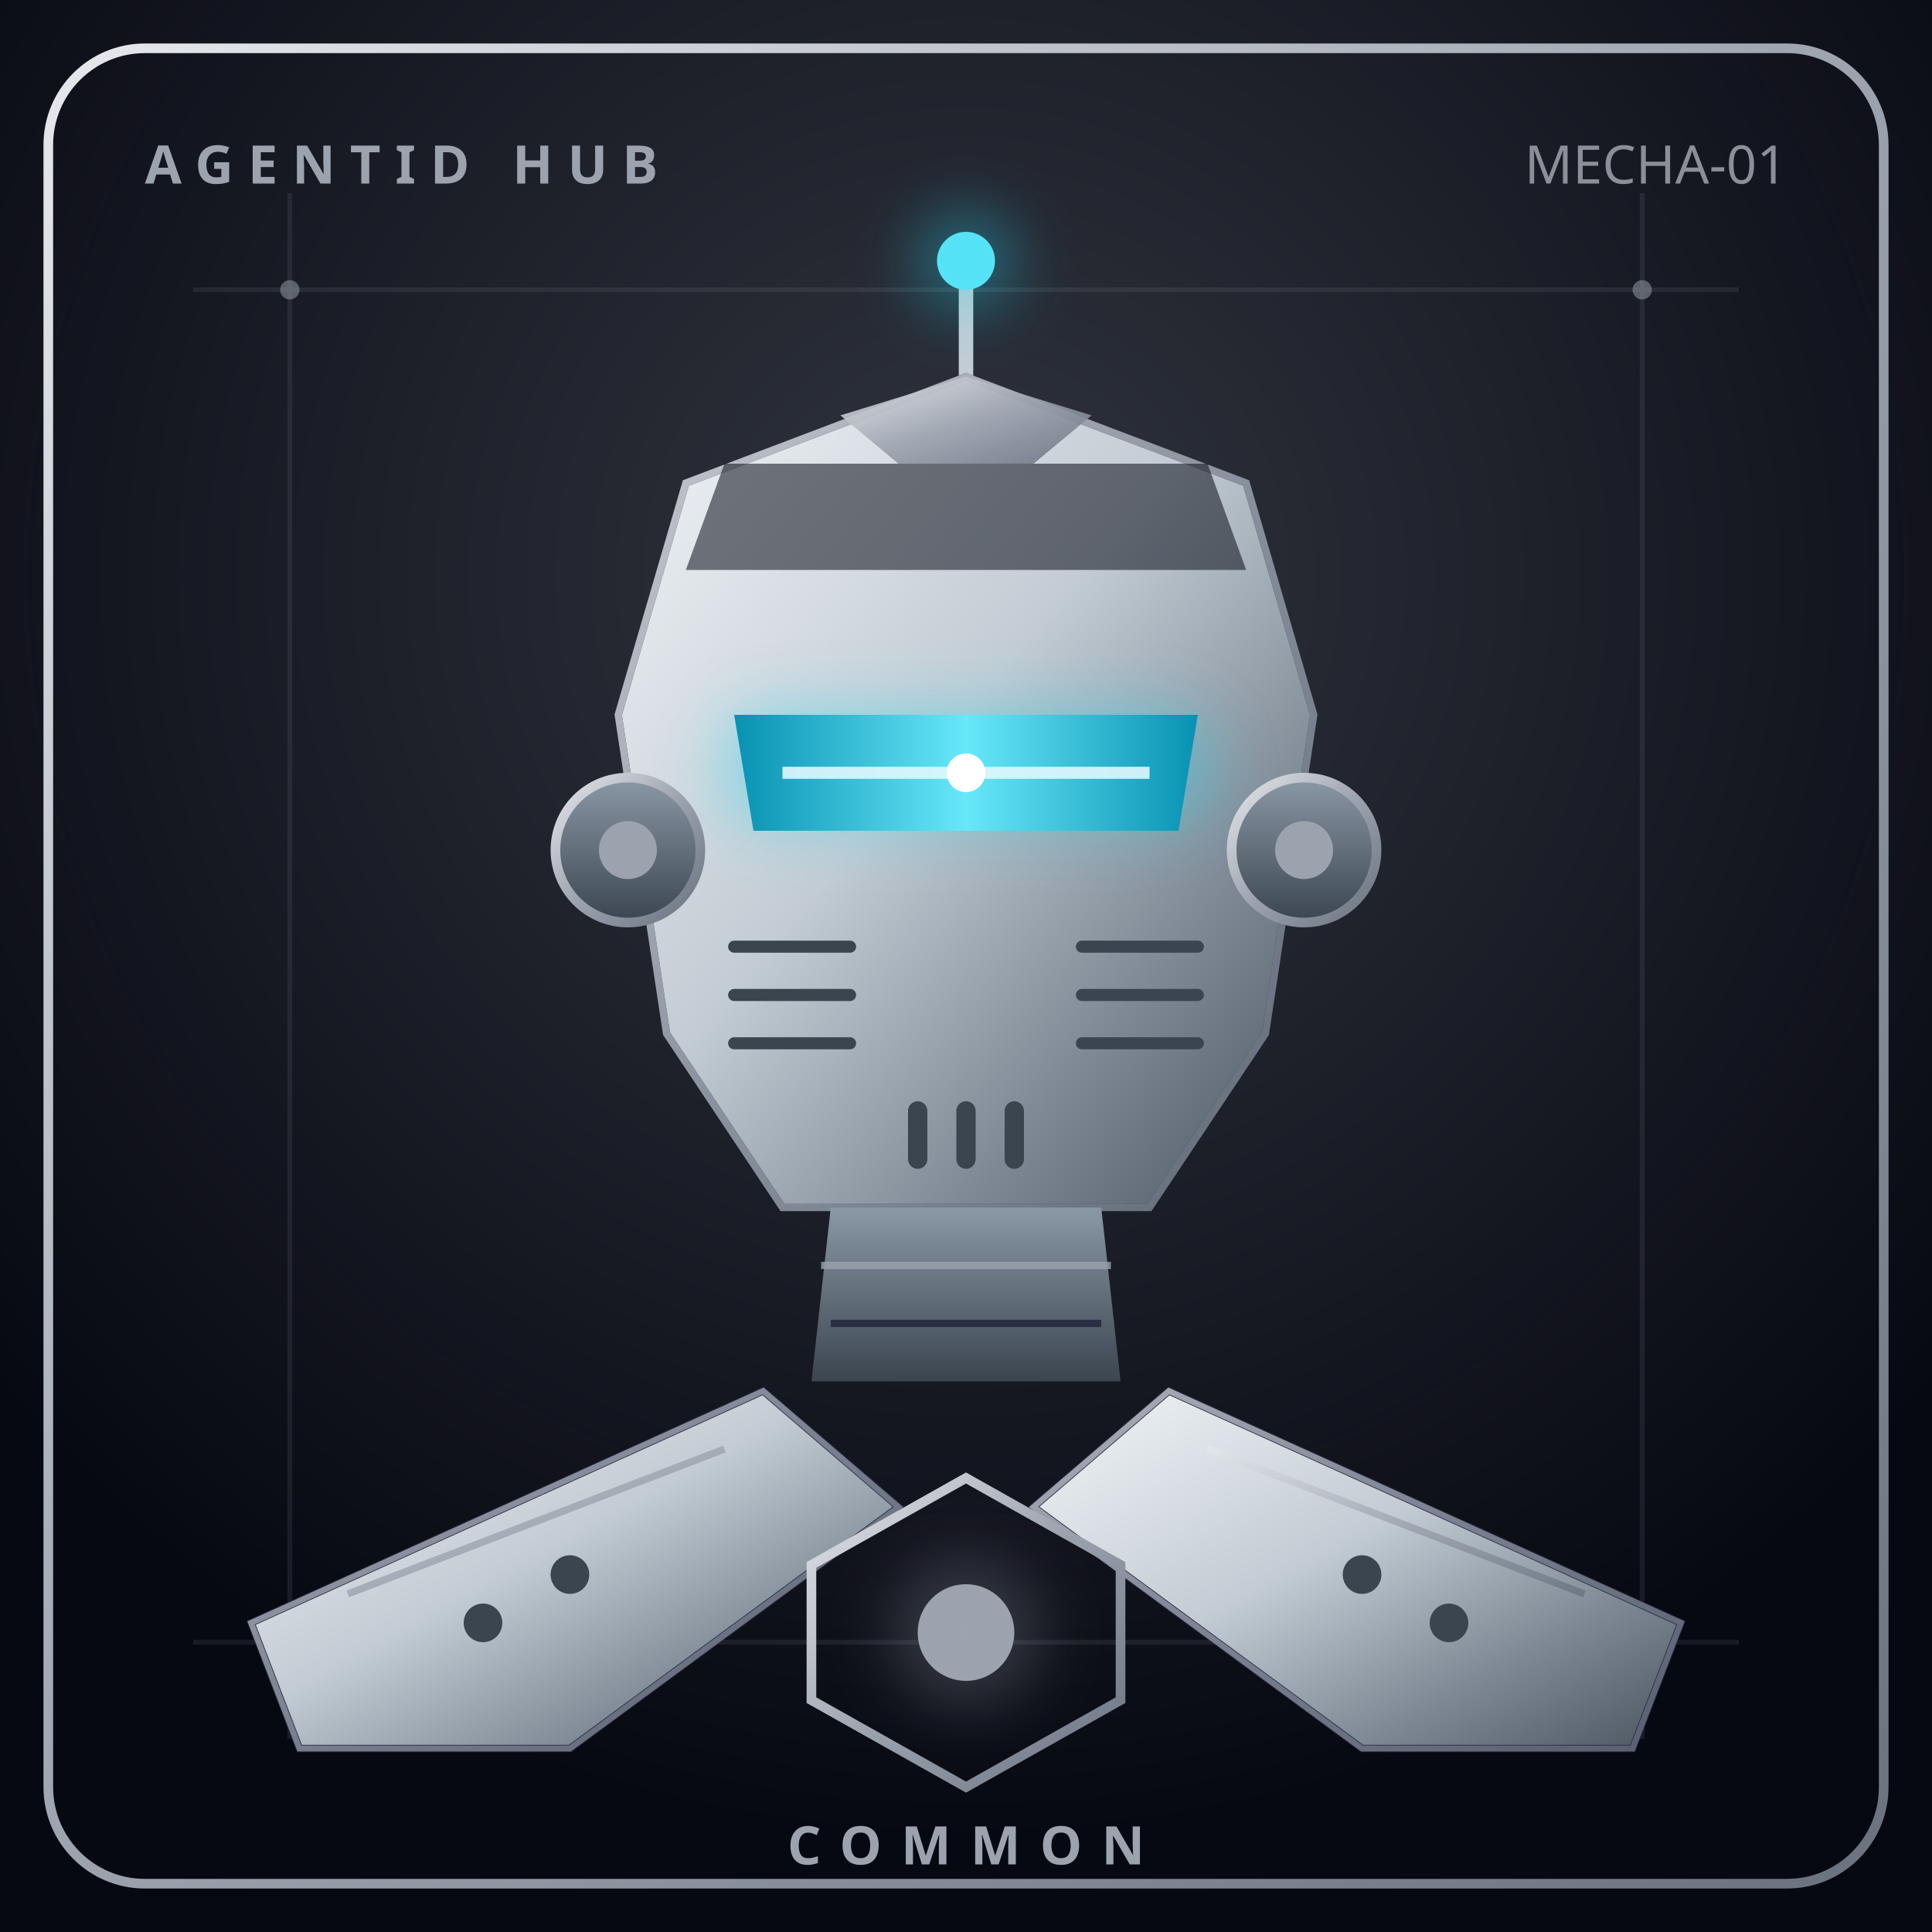
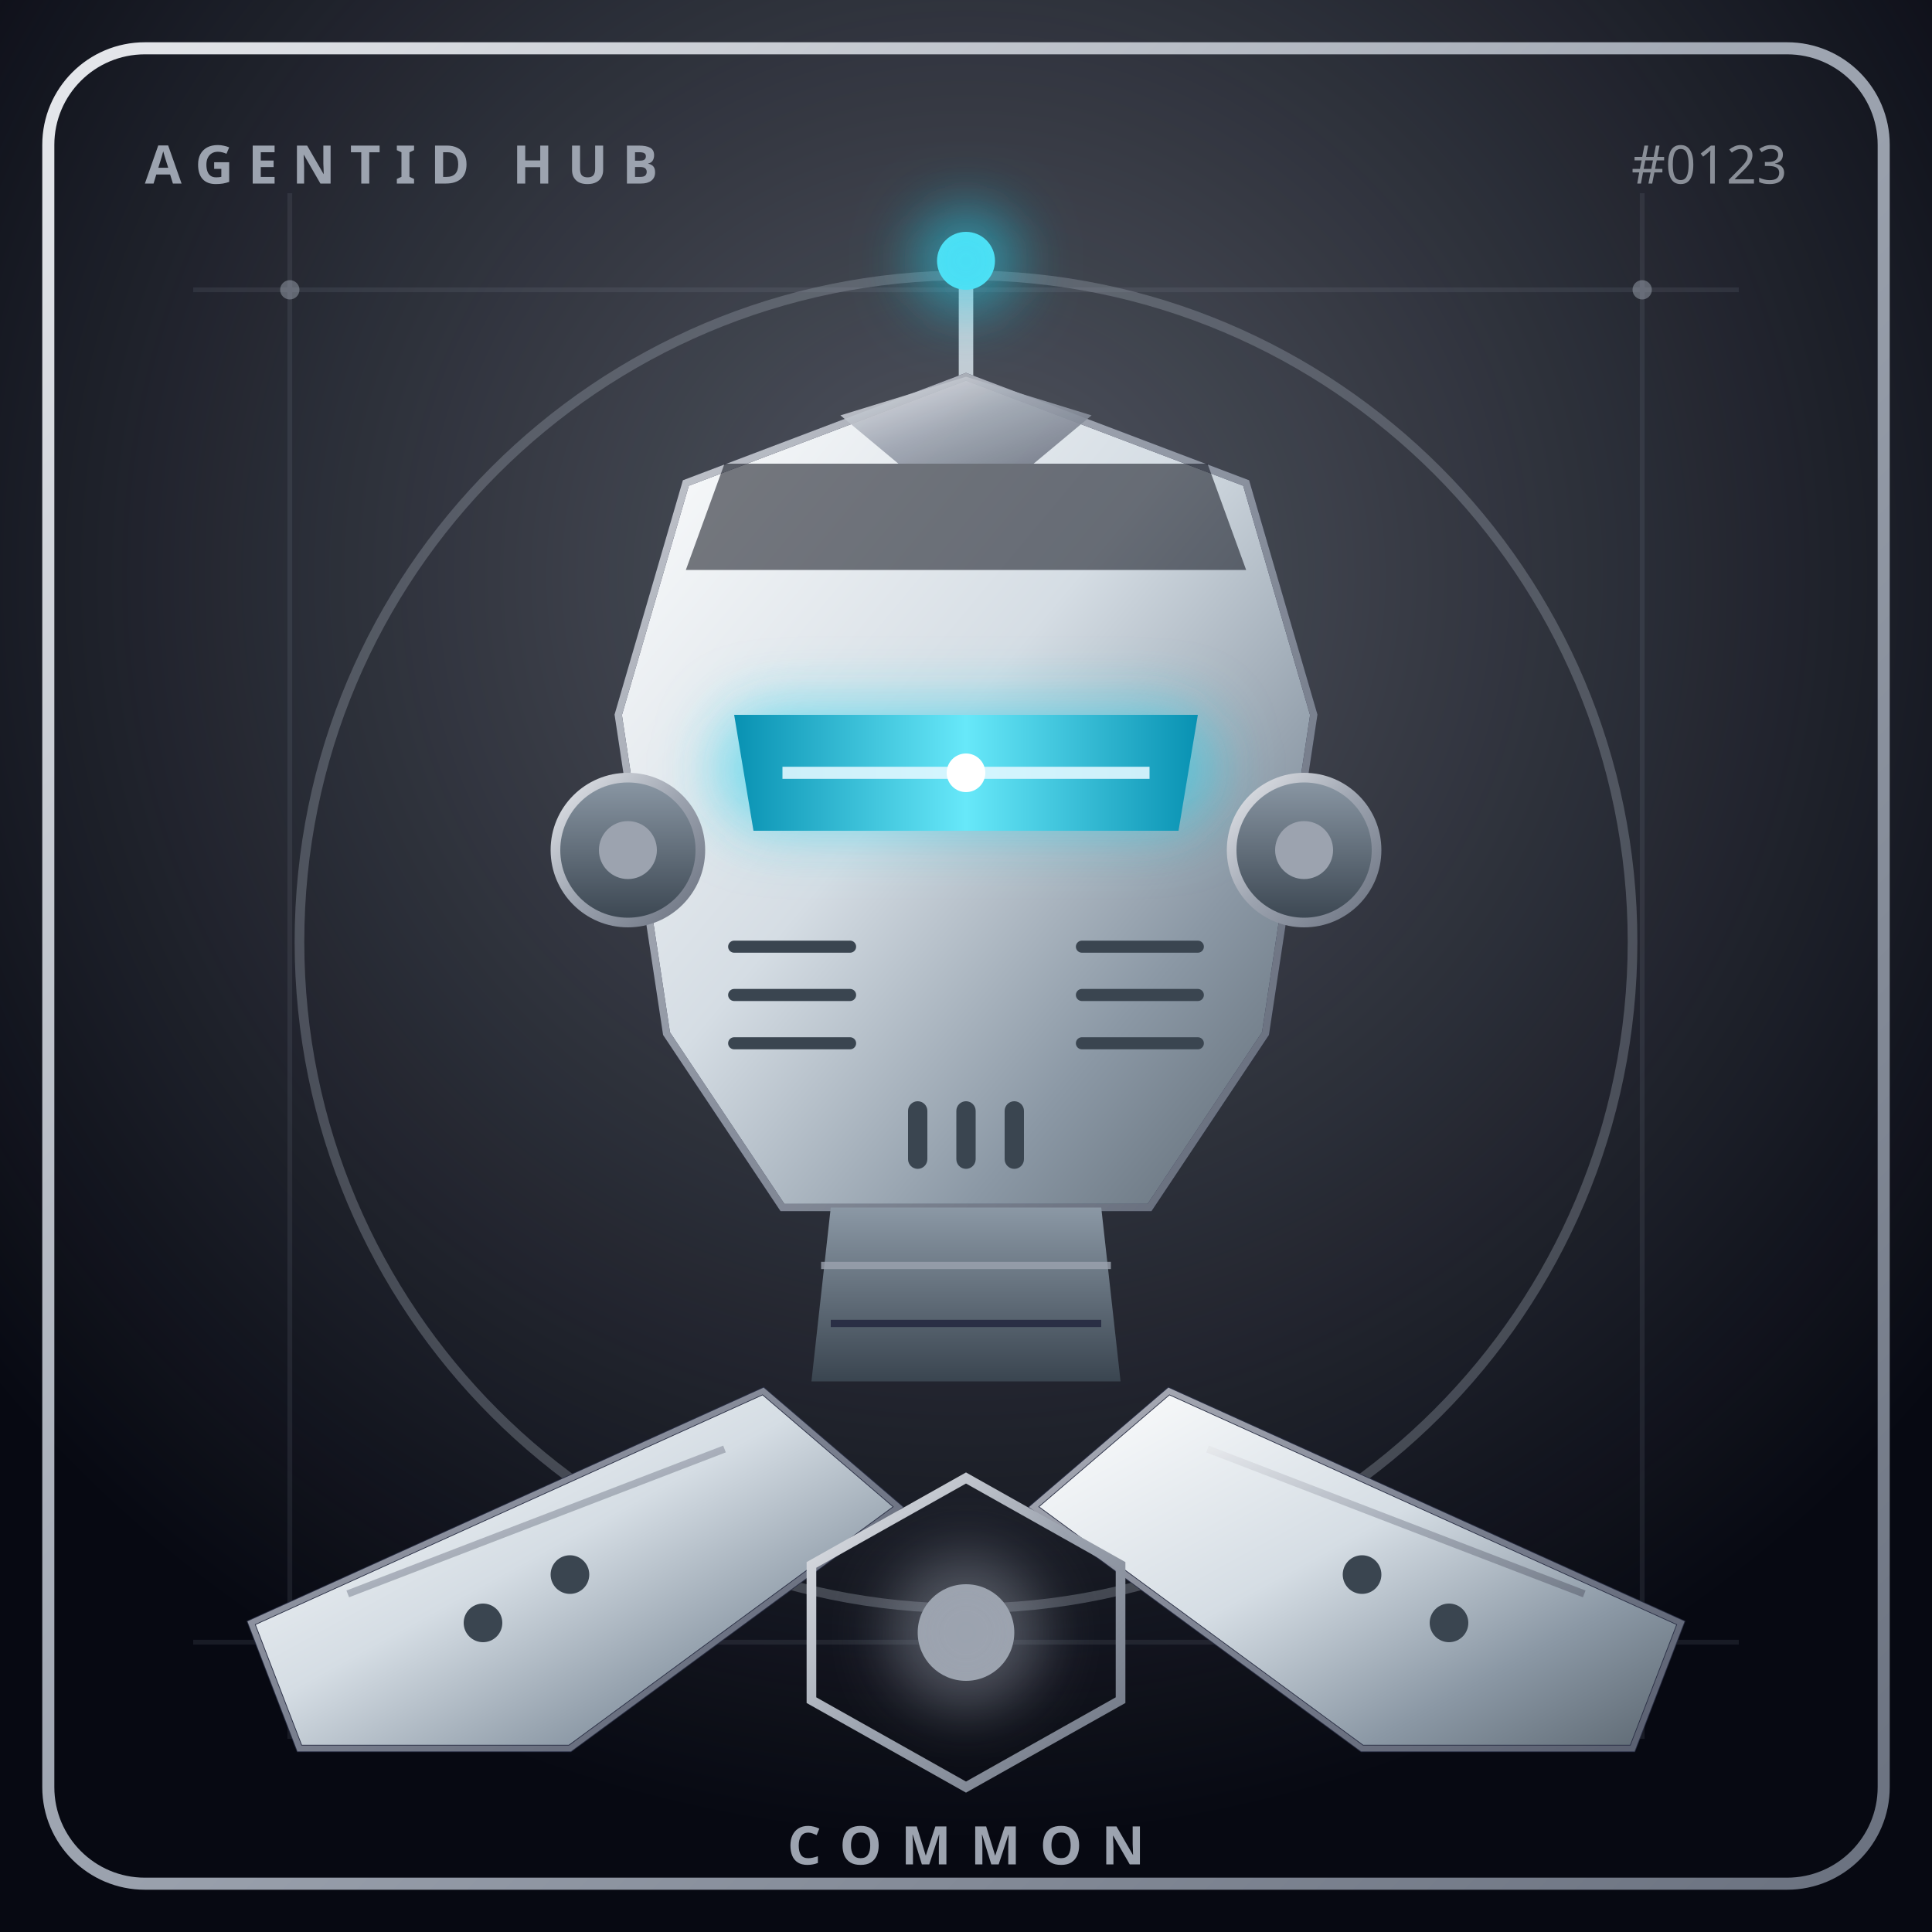
<svg xmlns="http://www.w3.org/2000/svg" width="400" height="400" viewBox="0 0 400 400">
  <defs>
    <linearGradient id="chrome" x1="0" y1="0" x2="1" y2="1">
-       <stop offset="0" stop-color="#f2f5f8" />
-       <stop offset="0.45" stop-color="#c3ccd4" />
-       <stop offset="0.75" stop-color="#7d8894" />
-       <stop offset="1" stop-color="#4a5560" />
+       <stop offset="0" stop-color="#ffffff" />
+       <stop offset="0.45" stop-color="#d5dde4" />
+       <stop offset="0.75" stop-color="#8b98a5" />
+       <stop offset="1" stop-color="#5b6670" />
    </linearGradient>
    <linearGradient id="chromeDark" x1="0" y1="0" x2="0" y2="1">
      <stop offset="0" stop-color="#8b98a5" />
      <stop offset="1" stop-color="#3a4550" />
    </linearGradient>
    <linearGradient id="gold" x1="0" y1="0" x2="1" y2="1">
      <stop offset="0" stop-color="#e5e7eb" />
      <stop offset="0.5" stop-color="#9ca3af" />
      <stop offset="1" stop-color="#6b7280" />
    </linearGradient>
    <linearGradient id="visor" x1="0" y1="0" x2="1" y2="0">
      <stop offset="0" stop-color="#0891b2" />
      <stop offset="0.5" stop-color="#67e8f9" />
      <stop offset="1" stop-color="#0891b2" />
    </linearGradient>
    <radialGradient id="glow" cx="0.5" cy="0.3" r="0.65">
-       <stop offset="0" stop-color="#9ca3af" stop-opacity="0.28" />
+       <stop offset="0" stop-color="#9ca3af" stop-opacity="0.5" />
      <stop offset="1" stop-color="#9ca3af" stop-opacity="0" />
    </radialGradient>
    <filter id="soft" x="-60%" y="-60%" width="220%" height="220%">
      <feGaussianBlur stdDeviation="6" />
    </filter>
  </defs>
  <rect width="400" height="400" fill="#070912" />
  <rect width="400" height="400" fill="url(#glow)" />
+   <circle cx="200" cy="195" r="138" fill="none" stroke="#9ca3af" stroke-width="2" opacity="0.35" />
  <g stroke="#9ca3af" stroke-width="1" opacity="0.12">
    <line x1="40" y1="60" x2="360" y2="60" />
    <line x1="40" y1="340" x2="360" y2="340" />
    <line x1="60" y1="40" x2="60" y2="360" />
    <line x1="340" y1="40" x2="340" y2="360" />
  </g>
  <circle cx="60" cy="60" r="2" fill="#9ca3af" opacity="0.5" />
  <circle cx="340" cy="60" r="2" fill="#9ca3af" opacity="0.5" />
  <circle cx="60" cy="340" r="2" fill="#9ca3af" opacity="0.35" />
  <circle cx="340" cy="340" r="2" fill="#9ca3af" opacity="0.35" />
-   <rect x="10" y="10" width="380" height="380" rx="20" fill="none" stroke="url(#gold)" stroke-width="2" />
+   <rect x="10" y="10" width="380" height="380" rx="20" fill="none" stroke="url(#gold)" stroke-width="2.5" />
  <text x="30" y="38" font-size="11" letter-spacing="3" fill="#9ca3af" font-family="sans-serif" font-weight="bold">AGENTID HUB</text>
-   <text x="370" y="38" font-size="11" fill="#8a8f98" text-anchor="end" font-family="sans-serif">MECHA-01</text>
+   <text x="370" y="38" font-size="11" fill="#8a8f98" text-anchor="end" font-family="sans-serif">#0123</text>
  <line x1="200" y1="58" x2="200" y2="88" stroke="#c3ccd4" stroke-width="3" />
  <circle cx="200" cy="54" r="6" fill="#67e8f9" />
-   <circle cx="200" cy="54" r="11" fill="#22d3ee" opacity="0.35" filter="url(#soft)" />
+   <circle cx="200" cy="54" r="11" fill="#22d3ee" opacity="0.55" filter="url(#soft)" />
  <polygon points="200,78 258,100 272,148 262,214 238,250 162,250 138,214 128,148 142,100" fill="url(#chrome)" stroke="#2a2f45" stroke-width="1.5" />
  <polygon points="200,78 258,100 272,148 262,214 238,250 162,250 138,214 128,148 142,100" fill="none" stroke="url(#gold)" stroke-width="1.5" opacity="0.85" />
  <polygon points="150,96 250,96 258,118 142,118" fill="#0b0e1a" opacity="0.55" />
  <polygon points="200,78 226,86 214,96 186,96 174,86" fill="url(#gold)" opacity="0.9" />
-   <rect x="148" y="146" width="104" height="26" rx="12" fill="#22d3ee" opacity="0.35" filter="url(#soft)" />
+   <rect x="148" y="146" width="104" height="26" rx="12" fill="#22d3ee" opacity="0.55" filter="url(#soft)" />
  <polygon points="152,148 248,148 244,172 156,172" fill="url(#visor)" />
  <line x1="162" y1="160" x2="238" y2="160" stroke="#e0f7ff" stroke-width="2.5" opacity="0.9" />
  <circle cx="200" cy="160" r="4" fill="#ffffff" />
  <g stroke="#3a4550" stroke-width="2.5" stroke-linecap="round">
    <line x1="152" y1="196" x2="176" y2="196" />
    <line x1="152" y1="206" x2="176" y2="206" />
    <line x1="152" y1="216" x2="176" y2="216" />
    <line x1="224" y1="196" x2="248" y2="196" />
    <line x1="224" y1="206" x2="248" y2="206" />
    <line x1="224" y1="216" x2="248" y2="216" />
  </g>
  <g fill="#3a4550">
    <rect x="188" y="228" width="4" height="14" rx="2" />
    <rect x="198" y="228" width="4" height="14" rx="2" />
    <rect x="208" y="228" width="4" height="14" rx="2" />
  </g>
  <circle cx="130" cy="176" r="15" fill="url(#chromeDark)" stroke="url(#gold)" stroke-width="2" />
  <circle cx="130" cy="176" r="6" fill="#9ca3af" />
  <circle cx="270" cy="176" r="15" fill="url(#chromeDark)" stroke="url(#gold)" stroke-width="2" />
  <circle cx="270" cy="176" r="6" fill="#9ca3af" />
  <polygon points="172,250 228,250 232,286 168,286" fill="url(#chromeDark)" />
  <line x1="170" y1="262" x2="230" y2="262" stroke="#9ca3af" stroke-width="1.5" opacity="0.8" />
  <line x1="172" y1="274" x2="228" y2="274" stroke="#2a2f45" stroke-width="1.5" />
  <polygon points="52,336 158,288 186,312 118,362 62,362" fill="url(#chrome)" stroke="#2a2f45" stroke-width="1.5" />
  <polygon points="348,336 242,288 214,312 282,362 338,362" fill="url(#chrome)" stroke="#2a2f45" stroke-width="1.5" />
  <line x1="72" y1="330" x2="150" y2="300" stroke="url(#gold)" stroke-width="1.5" opacity="0.8" />
  <line x1="328" y1="330" x2="250" y2="300" stroke="url(#gold)" stroke-width="1.5" opacity="0.8" />
  <circle cx="100" cy="336" r="4" fill="#3a4550" />
  <circle cx="300" cy="336" r="4" fill="#3a4550" />
  <circle cx="118" cy="326" r="4" fill="#3a4550" />
  <circle cx="282" cy="326" r="4" fill="#3a4550" />
  <polygon points="52,336 158,288 186,312 118,362 62,362" fill="none" stroke="url(#gold)" stroke-width="1.2" opacity="0.7" />
  <polygon points="348,336 242,288 214,312 282,362 338,362" fill="none" stroke="url(#gold)" stroke-width="1.2" opacity="0.7" />
  <polygon points="200,306 232,324 232,352 200,370 168,352 168,324" fill="none" stroke="url(#gold)" stroke-width="2" />
  <circle cx="200" cy="338" r="10" fill="#9ca3af" />
-   <circle cx="200" cy="338" r="16" fill="#9ca3af" opacity="0.25" filter="url(#soft)" />
+   <circle cx="200" cy="338" r="16" fill="#9ca3af" opacity="0.45" filter="url(#soft)" />
  <text x="200" y="386" font-size="11" letter-spacing="4" text-anchor="middle" fill="#9ca3af" font-family="sans-serif" font-weight="bold">COMMON</text>
</svg>
